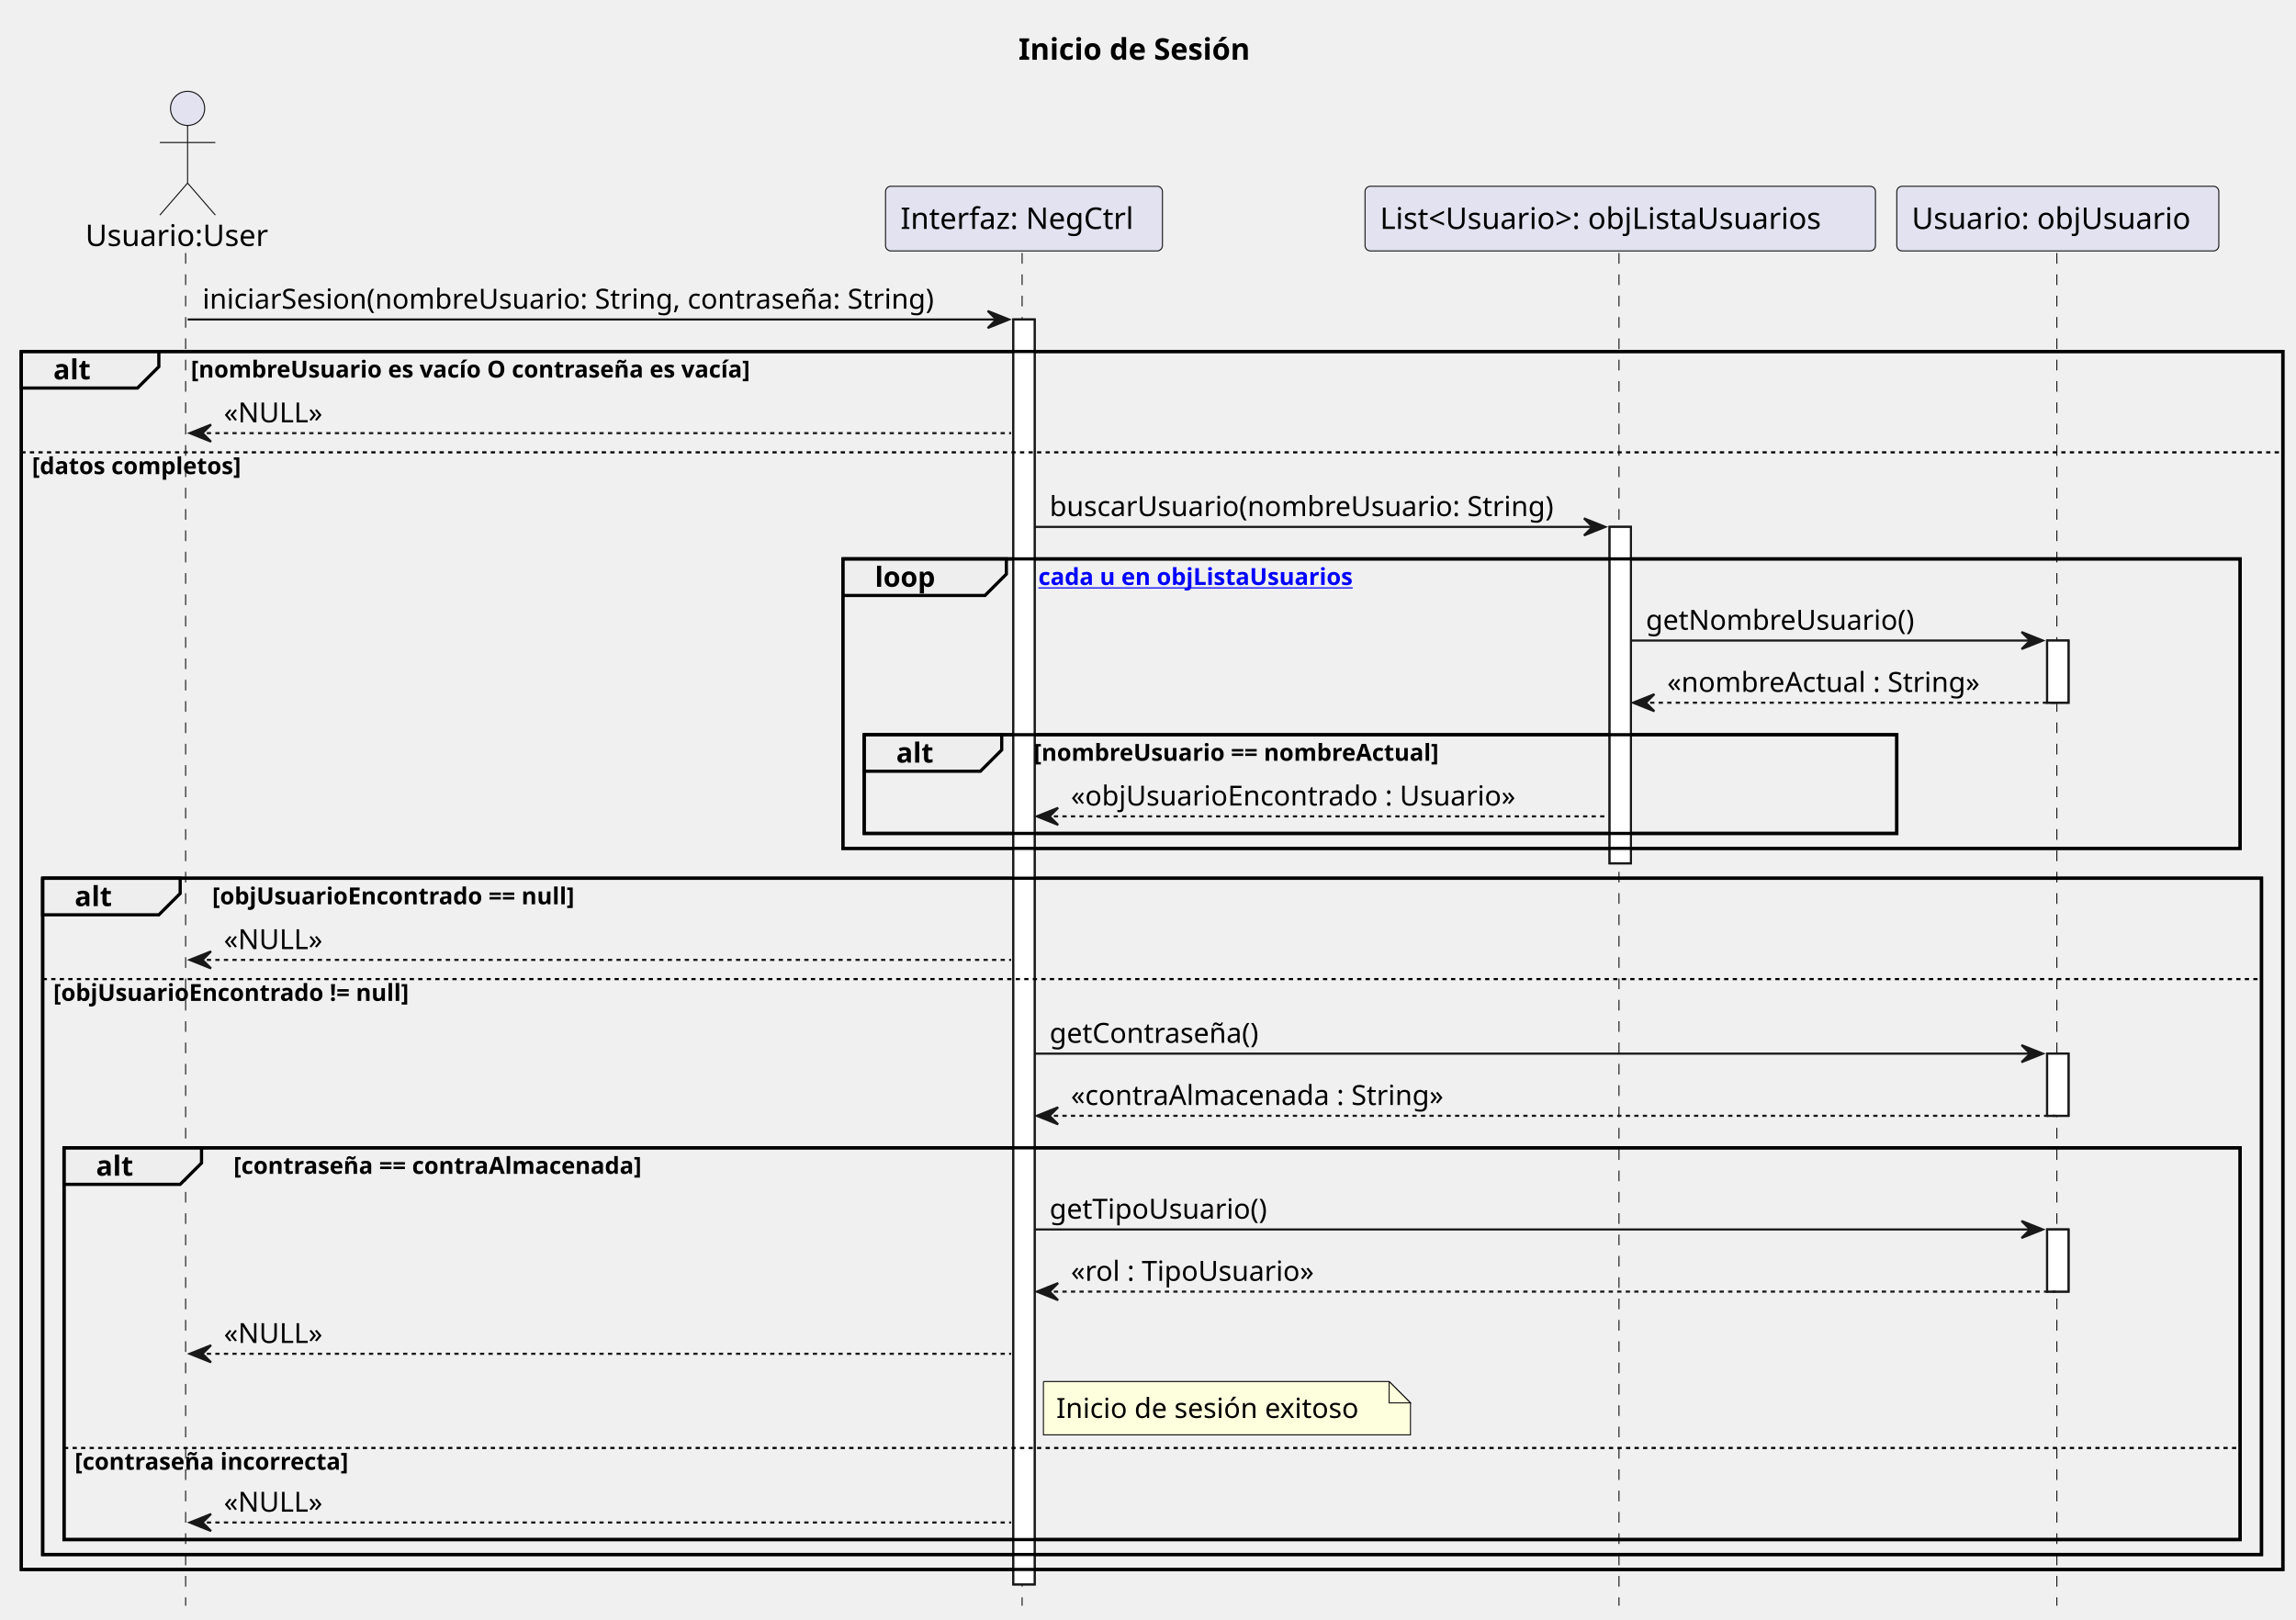
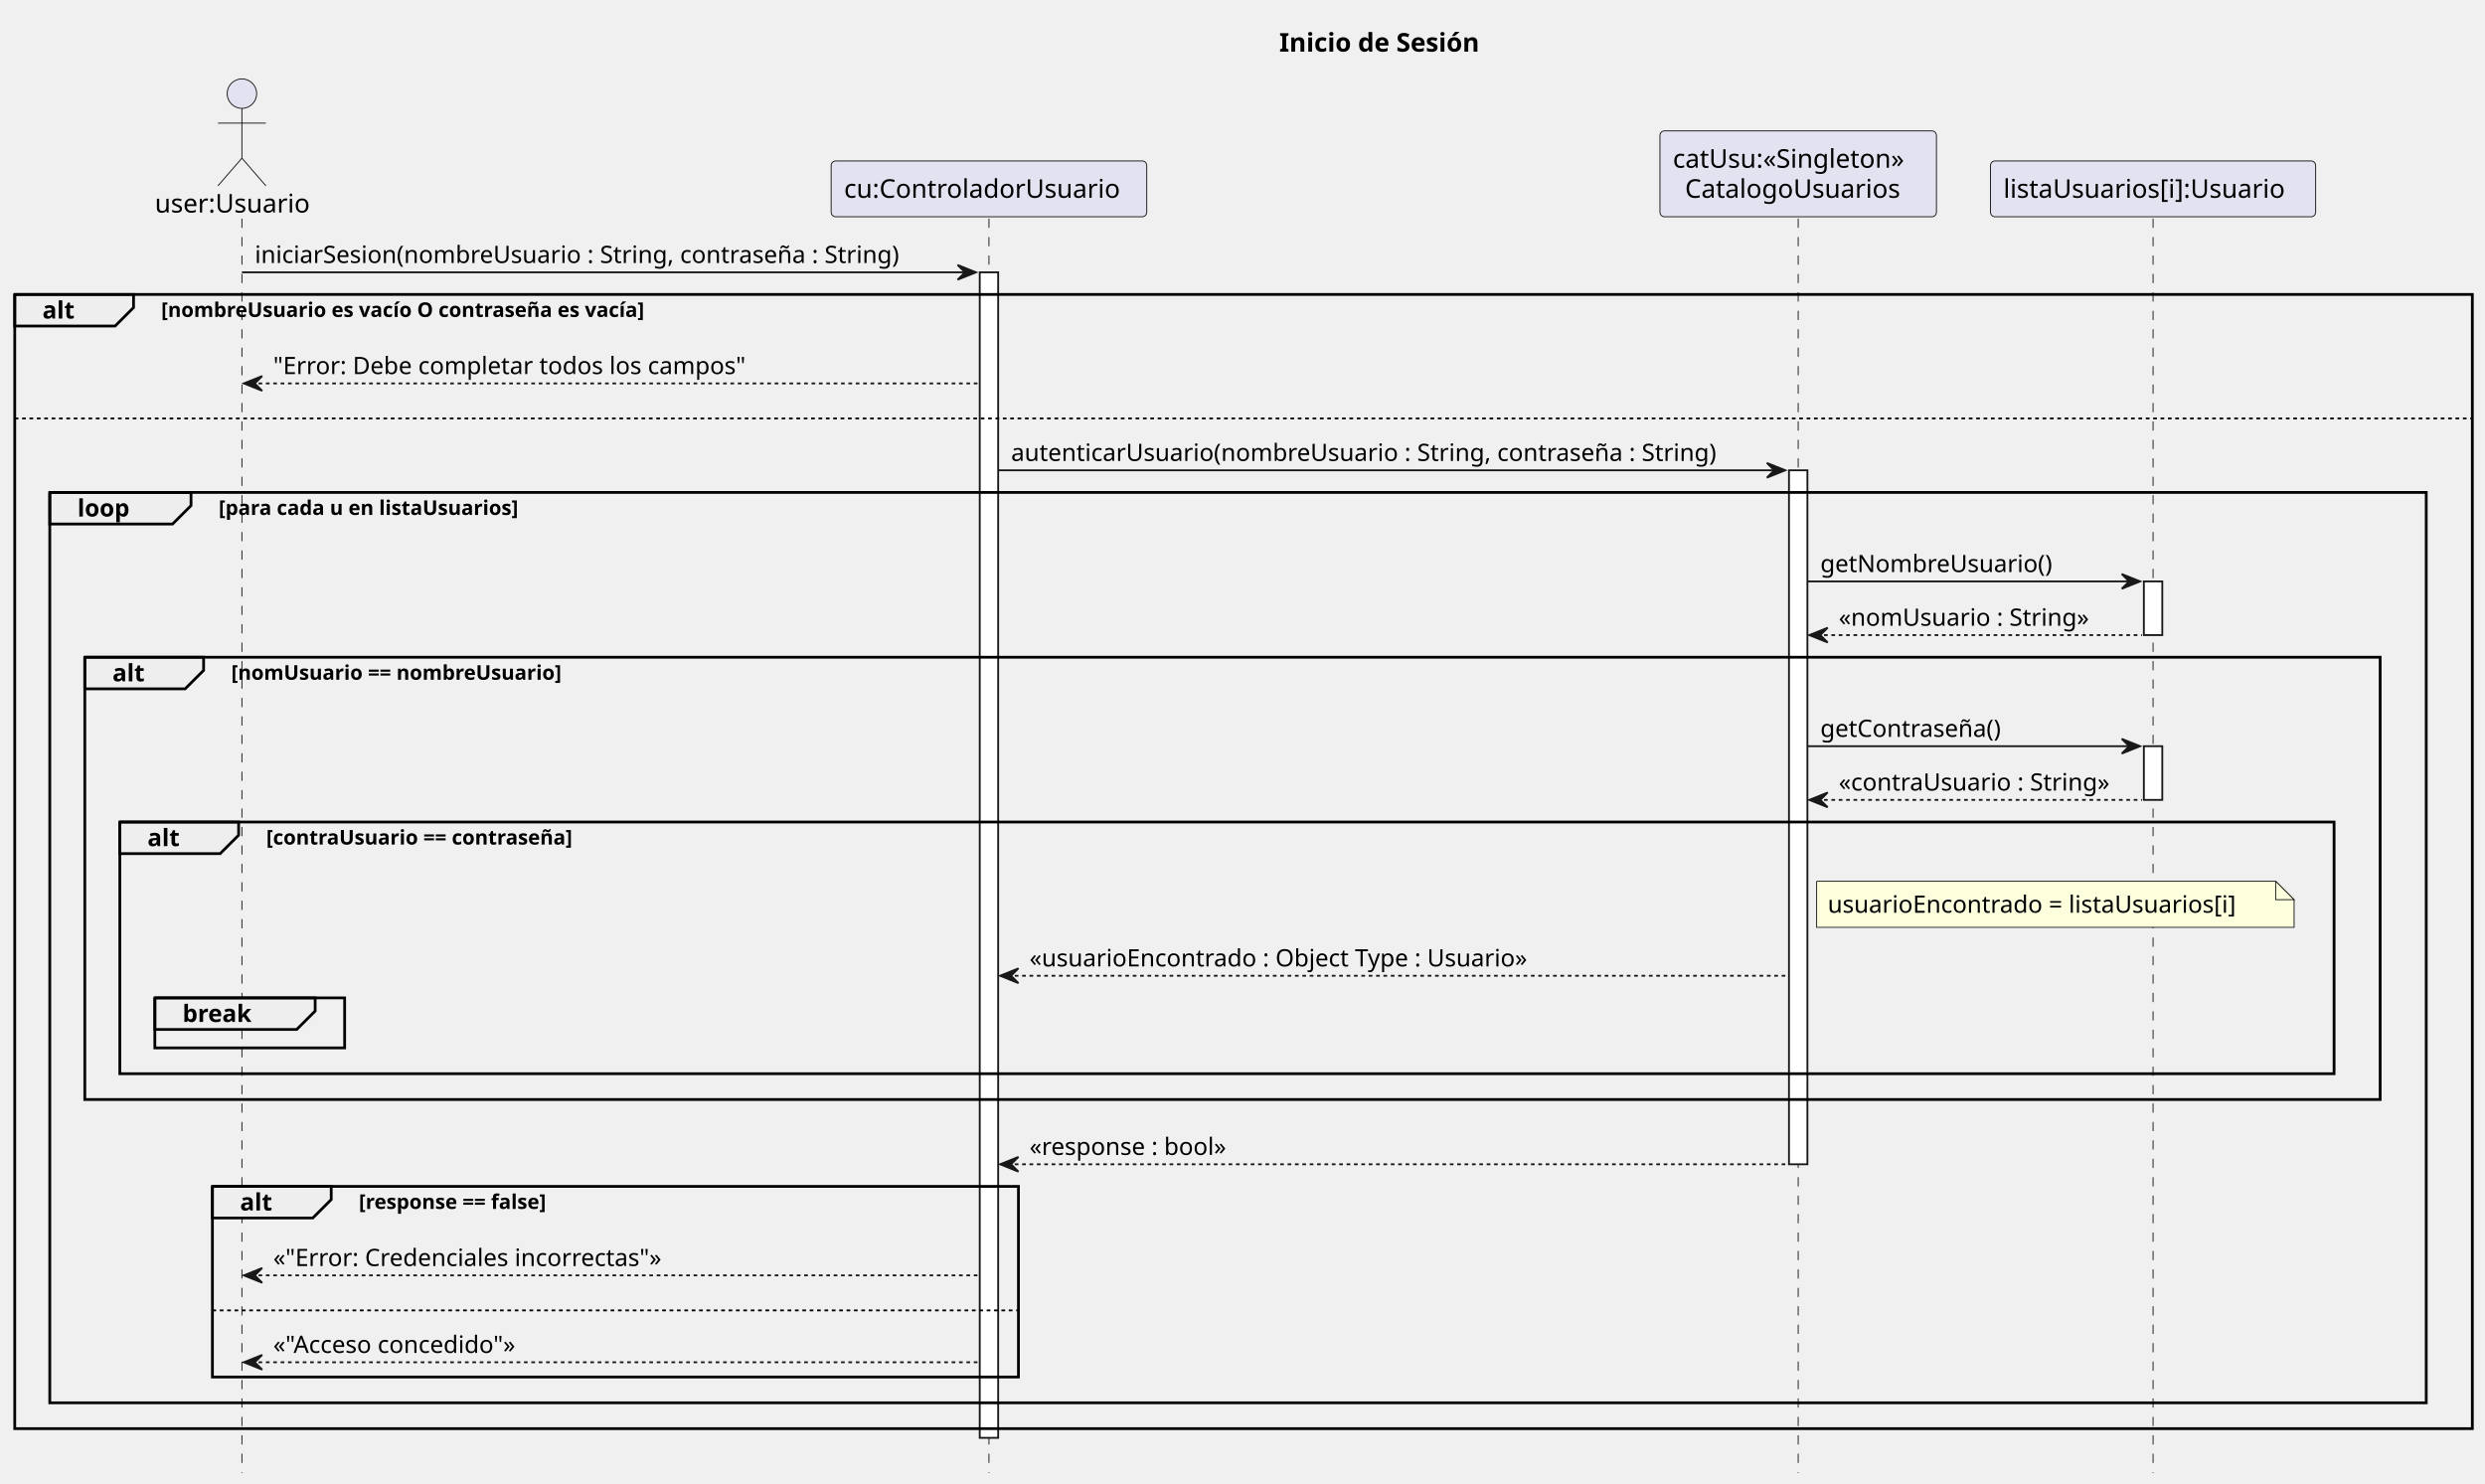
- <svg xmlns="http://www.w3.org/2000/svg" xmlns:xlink="http://www.w3.org/1999/xlink" contentStyleType="text/css" data-diagram-type="SEQUENCE" height="759px" preserveAspectRatio="none" style="width:1076px;height:759px;background:#FFFFFF;" version="1.1" viewBox="0 0 1076 759" width="1076px" zoomAndPan="magnify">
+ <svg xmlns="http://www.w3.org/2000/svg" contentStyleType="text/css" data-diagram-type="SEQUENCE" height="805px" preserveAspectRatio="none" style="width:1348px;height:805px;background:#FFFFFF;" version="1.1" viewBox="0 0 1348 805" width="1348px" zoomAndPan="magnify">
  <defs />
  <g>
-     <text fill="#000000" font-family="sans-serif" font-size="14" font-weight="bold" lengthAdjust="spacing" textLength="124.25" x="477.291" y="27.995">Inicio de Sesión</text>
+     <text fill="#000000" font-family="sans-serif" font-size="14" font-weight="bold" lengthAdjust="spacing" textLength="124.25" x="693.939" y="27.995">Inicio de Sesión</text>
    <g>
-       <rect fill="#FFFFFF" height="592.805" style="stroke:#181818;stroke-width:1;" width="10" x="474.883" y="149.727" />
+       <rect fill="#000000" fill-opacity="0" height="680.391" width="8" x="127.728" y="118.594" />
+       <line style="stroke:#181818;stroke-width:0.5;stroke-dasharray:5,5;" x1="131.228" x2="131.228" y1="118.594" y2="798.984" />
    </g>
    <g>
-       <rect fill="#FFFFFF" height="157.664" style="stroke:#181818;stroke-width:1;" width="10" x="754.317" y="246.93" />
+       <rect fill="#000000" fill-opacity="0" height="680.391" width="8" x="532.96" y="118.594" />
+       <line style="stroke:#181818;stroke-width:0.5;stroke-dasharray:5,5;" x1="536.46" x2="536.46" y1="118.594" y2="798.984" />
    </g>
    <g>
-       <rect fill="#FFFFFF" height="29.133" style="stroke:#181818;stroke-width:1;" width="10" x="959.374" y="300.195" />
+       <rect fill="#FFFFFF" height="632.258" style="stroke:#181818;stroke-width:1;" width="10" x="531.46" y="147.727" />
    </g>
    <g>
-       <rect fill="#FFFFFF" height="29.133" style="stroke:#181818;stroke-width:1;" width="10" x="959.374" y="493.797" />
+       <rect fill="#000000" fill-opacity="0" height="680.391" width="8" x="971.943" y="118.594" />
+       <line style="stroke:#181818;stroke-width:0.5;stroke-dasharray:5,5;" x1="975.443" x2="975.443" y1="118.594" y2="798.984" />
    </g>
    <g>
-       <rect fill="#FFFFFF" height="29.133" style="stroke:#181818;stroke-width:1;" width="10" x="959.374" y="576.195" />
-     </g>
-     <rect fill="none" height="570.805" style="stroke:#000000;stroke-width:1.5;" width="1059.832" x="10" y="164.727" />
-     <rect fill="none" height="135.664" style="stroke:#000000;stroke-width:1.5;" width="654.832" x="395" y="261.93" />
-     <rect fill="none" height="46.266" style="stroke:#000000;stroke-width:1.5;" width="483.916" x="405" y="344.328" />
-     <rect fill="none" height="316.938" style="stroke:#000000;stroke-width:1.5;" width="1039.832" x="20" y="411.594" />
-     <rect fill="none" height="183.602" style="stroke:#000000;stroke-width:1.5;" width="1019.832" x="30" y="537.93" />
-     <g>
-       <rect fill="#000000" fill-opacity="0" height="633.938" width="8" x="83.915" y="118.594" />
-       <line style="stroke:#181818;stroke-width:0.5;stroke-dasharray:5,5;" x1="87" x2="87" y1="118.594" y2="752.531" />
+       <rect fill="#FFFFFF" height="376.461" style="stroke:#181818;stroke-width:1;" width="10" x="970.443" y="255.125" />
    </g>
    <g>
-       <rect fill="#000000" fill-opacity="0" height="633.938" width="8" x="475.883" y="118.594" />
-       <line style="stroke:#181818;stroke-width:0.5;stroke-dasharray:5,5;" x1="479" x2="479" y1="118.594" y2="752.531" />
+       <rect fill="#000000" fill-opacity="0" height="680.391" width="8" x="1164.444" y="118.594" />
+       <line style="stroke:#181818;stroke-width:0.5;stroke-dasharray:5,5;" x1="1167.944" x2="1167.944" y1="118.594" y2="798.984" />
    </g>
    <g>
-       <rect fill="#000000" fill-opacity="0" height="633.938" width="8" x="755.317" y="118.594" />
-       <line style="stroke:#181818;stroke-width:0.5;stroke-dasharray:5,5;" x1="758.719" x2="758.719" y1="118.594" y2="752.531" />
+       <rect fill="#FFFFFF" height="29.133" style="stroke:#181818;stroke-width:1;" width="10" x="1162.944" y="315.391" />
    </g>
    <g>
-       <rect fill="#000000" fill-opacity="0" height="633.938" width="8" x="960.374" y="118.594" />
-       <line style="stroke:#181818;stroke-width:0.5;stroke-dasharray:5,5;" x1="963.915" x2="963.915" y1="118.594" y2="752.531" />
+       <rect fill="#FFFFFF" height="29.133" style="stroke:#181818;stroke-width:1;" width="10" x="1162.944" y="404.789" />
    </g>
-     <g class="participant participant-head" data-participant="user">
-       <text fill="#000000" font-family="sans-serif" font-size="14" lengthAdjust="spacing" textLength="89.831" x="40" y="115.292">Usuario:User</text>
-       <ellipse cx="87.915" cy="50.797" fill="#E2E2F0" rx="8" ry="8" style="stroke:#181818;stroke-width:0.5;" />
-       <path d="M87.915,58.797 L87.915,85.797 M74.915,66.797 L100.915,66.797 M87.915,85.797 L74.915,100.797 M87.915,85.797 L100.915,100.797" fill="none" style="stroke:#181818;stroke-width:0.5;" />
-     </g>
-     <g class="participant participant-head" data-participant="NegCtrl">
-       <rect fill="#E2E2F0" height="30.297" rx="2.5" ry="2.5" style="stroke:#181818;stroke-width:0.5;" width="129.767" x="415" y="87.297" />
-       <text fill="#000000" font-family="sans-serif" font-size="14" lengthAdjust="spacing" textLength="115.767" x="422" y="107.292">Interfaz: NegCtrl</text>
-     </g>
-     <g class="participant participant-head" data-participant="lista">
-       <rect fill="#E2E2F0" height="30.297" rx="2.5" ry="2.5" style="stroke:#181818;stroke-width:0.5;" width="239.196" x="639.719" y="87.297" />
-       <text fill="#000000" font-family="sans-serif" font-size="14" lengthAdjust="spacing" textLength="225.196" x="646.719" y="107.292">List&lt;Usuario&gt;: objListaUsuarios</text>
-     </g>
-     <g class="participant participant-head" data-participant="objUser">
-       <rect fill="#E2E2F0" height="30.297" rx="2.5" ry="2.5" style="stroke:#181818;stroke-width:0.5;" width="150.917" x="888.915" y="87.297" />
-       <text fill="#000000" font-family="sans-serif" font-size="14" lengthAdjust="spacing" textLength="136.917" x="895.915" y="107.292">Usuario: objUsuario</text>
-     </g>
-     <g>
-       <rect fill="#FFFFFF" height="592.805" style="stroke:#181818;stroke-width:1;" width="10" x="474.883" y="149.727" />
-     </g>
-     <g>
-       <rect fill="#FFFFFF" height="157.664" style="stroke:#181818;stroke-width:1;" width="10" x="754.317" y="246.93" />
-     </g>
-     <g>
-       <rect fill="#FFFFFF" height="29.133" style="stroke:#181818;stroke-width:1;" width="10" x="959.374" y="300.195" />
-     </g>
-     <g>
-       <rect fill="#FFFFFF" height="29.133" style="stroke:#181818;stroke-width:1;" width="10" x="959.374" y="493.797" />
-     </g>
-     <g>
-       <rect fill="#FFFFFF" height="29.133" style="stroke:#181818;stroke-width:1;" width="10" x="959.374" y="576.195" />
-     </g>
-     <g class="message" data-participant-1="user" data-participant-2="NegCtrl">
-       <polygon fill="#181818" points="462.883,145.727,472.883,149.727,462.883,153.727,466.883,149.727" style="stroke:#181818;stroke-width:1;" />
-       <line style="stroke:#181818;stroke-width:1;" x1="87.915" x2="468.883" y1="149.727" y2="149.727" />
-       <text fill="#000000" font-family="sans-serif" font-size="13" lengthAdjust="spacing" textLength="367.967" x="94.915" y="144.661">iniciarSesion(nombreUsuario: String, contraseña: String)</text>
-     </g>
-     <path d="M10,164.727 L74.443,164.727 L74.443,171.859 L64.443,181.859 L10,181.859 L10,164.727" fill="#EEEEEE" style="stroke:#000000;stroke-width:1.5;" />
-     <rect fill="none" height="570.805" style="stroke:#000000;stroke-width:1.5;" width="1059.832" x="10" y="164.727" />
-     <text fill="#000000" font-family="sans-serif" font-size="13" font-weight="bold" lengthAdjust="spacing" textLength="19.443" x="25" y="177.793">alt</text>
-     <text fill="#000000" font-family="sans-serif" font-size="11" font-weight="bold" lengthAdjust="spacing" textLength="299.519" x="89.443" y="176.937">[nombreUsuario es vacío O contraseña es vacía]</text>
-     <g class="message" data-participant-1="NegCtrl" data-participant-2="user">
-       <polygon fill="#181818" points="98.915,198.992,88.915,202.992,98.915,206.992,94.915,202.992" style="stroke:#181818;stroke-width:1;" />
-       <line style="stroke:#181818;stroke-width:1;stroke-dasharray:2,2;" x1="92.915" x2="473.883" y1="202.992" y2="202.992" />
-       <text fill="#000000" font-family="sans-serif" font-size="13" lengthAdjust="spacing" textLength="49.632" x="104.915" y="197.926">«NULL»</text>
-     </g>
-     <line style="stroke:#000000;stroke-width:1;stroke-dasharray:2,2;" x1="10" x2="1069.832" y1="211.992" y2="211.992" />
-     <text fill="#000000" font-family="sans-serif" font-size="11" font-weight="bold" lengthAdjust="spacing" textLength="112.551" x="15" y="222.203">[datos completos]</text>
-     <g class="message" data-participant-1="NegCtrl" data-participant-2="lista">
-       <polygon fill="#181818" points="742.317,242.93,752.317,246.93,742.317,250.93,746.317,246.93" style="stroke:#181818;stroke-width:1;" />
-       <line style="stroke:#181818;stroke-width:1;" x1="484.883" x2="748.317" y1="246.93" y2="246.93" />
-       <text fill="#000000" font-family="sans-serif" font-size="13" lengthAdjust="spacing" textLength="250.434" x="491.883" y="241.864">buscarUsuario(nombreUsuario: String)</text>
-     </g>
-     <path d="M395,261.93 L471.623,261.93 L471.623,269.062 L461.623,279.062 L395,279.062 L395,261.93" fill="#EEEEEE" style="stroke:#000000;stroke-width:1.5;" />
-     <rect fill="none" height="135.664" style="stroke:#000000;stroke-width:1.5;" width="654.832" x="395" y="261.93" />
-     <text fill="#000000" font-family="sans-serif" font-size="13" font-weight="bold" lengthAdjust="spacing" textLength="31.624" x="410" y="274.997">loop</text>
-     <a href="para" target="_top" title="para" xlink:actuate="onRequest" xlink:href="para" xlink:show="new" xlink:title="para" xlink:type="simple">
-       <text fill="#0000FF" font-family="sans-serif" font-size="11" font-weight="bold" lengthAdjust="spacing" text-decoration="underline" textLength="167.095" x="486.623" y="274.14">cada u en objListaUsuarios</text>
-     </a>
-     <g class="message" data-participant-1="lista" data-participant-2="objUser">
-       <polygon fill="#181818" points="947.374,296.195,957.374,300.195,947.374,304.195,951.374,300.195" style="stroke:#181818;stroke-width:1;" />
-       <line style="stroke:#181818;stroke-width:1;" x1="764.317" x2="953.374" y1="300.195" y2="300.195" />
-       <text fill="#000000" font-family="sans-serif" font-size="13" lengthAdjust="spacing" textLength="132.831" x="771.317" y="295.129">getNombreUsuario()</text>
-     </g>
-     <g class="message" data-participant-1="objUser" data-participant-2="lista">
-       <polygon fill="#181818" points="775.317,325.328,765.317,329.328,775.317,333.328,771.317,329.328" style="stroke:#181818;stroke-width:1;" />
-       <line style="stroke:#181818;stroke-width:1;stroke-dasharray:2,2;" x1="769.317" x2="963.374" y1="329.328" y2="329.328" />
-       <text fill="#000000" font-family="sans-serif" font-size="13" lengthAdjust="spacing" textLength="158.755" x="781.317" y="324.262">«nombreActual : String»</text>
-     </g>
-     <path d="M405,344.328 L469.442,344.328 L469.442,351.461 L459.442,361.461 L405,361.461 L405,344.328" fill="#EEEEEE" style="stroke:#000000;stroke-width:1.5;" />
-     <rect fill="none" height="46.266" style="stroke:#000000;stroke-width:1.5;" width="483.916" x="405" y="344.328" />
-     <text fill="#000000" font-family="sans-serif" font-size="13" font-weight="bold" lengthAdjust="spacing" textLength="19.443" x="420" y="357.395">alt</text>
-     <text fill="#000000" font-family="sans-serif" font-size="11" font-weight="bold" lengthAdjust="spacing" textLength="218.168" x="484.442" y="356.539">[nombreUsuario == nombreActual]</text>
-     <g class="message" data-participant-1="lista" data-participant-2="NegCtrl">
-       <polygon fill="#181818" points="495.883,378.594,485.883,382.594,495.883,386.594,491.883,382.594" style="stroke:#181818;stroke-width:1;" />
-       <line style="stroke:#181818;stroke-width:1;stroke-dasharray:2,2;" x1="489.883" x2="753.317" y1="382.594" y2="382.594" />
-       <text fill="#000000" font-family="sans-serif" font-size="13" lengthAdjust="spacing" textLength="221.584" x="501.883" y="377.528">«objUsuarioEncontrado : Usuario»</text>
-     </g>
-     <path d="M20,411.594 L84.443,411.594 L84.443,418.727 L74.443,428.727 L20,428.727 L20,411.594" fill="#EEEEEE" style="stroke:#000000;stroke-width:1.5;" />
-     <rect fill="none" height="316.938" style="stroke:#000000;stroke-width:1.5;" width="1039.832" x="20" y="411.594" />
-     <text fill="#000000" font-family="sans-serif" font-size="13" font-weight="bold" lengthAdjust="spacing" textLength="19.443" x="35" y="424.661">alt</text>
-     <text fill="#000000" font-family="sans-serif" font-size="11" font-weight="bold" lengthAdjust="spacing" textLength="196.829" x="99.443" y="423.804">[objUsuarioEncontrado == null]</text>
-     <g class="message" data-participant-1="NegCtrl" data-participant-2="user">
-       <polygon fill="#181818" points="98.915,445.859,88.915,449.859,98.915,453.859,94.915,449.859" style="stroke:#181818;stroke-width:1;" />
-       <line style="stroke:#181818;stroke-width:1;stroke-dasharray:2,2;" x1="92.915" x2="473.883" y1="449.859" y2="449.859" />
-       <text fill="#000000" font-family="sans-serif" font-size="13" lengthAdjust="spacing" textLength="49.632" x="104.915" y="444.793">«NULL»</text>
-     </g>
-     <line style="stroke:#000000;stroke-width:1;stroke-dasharray:2,2;" x1="20" x2="1059.832" y1="458.859" y2="458.859" />
-     <text fill="#000000" font-family="sans-serif" font-size="11" font-weight="bold" lengthAdjust="spacing" textLength="192.629" x="25" y="469.07">[objUsuarioEncontrado != null]</text>
-     <g class="message" data-participant-1="NegCtrl" data-participant-2="objUser">
-       <polygon fill="#181818" points="947.374,489.797,957.374,493.797,947.374,497.797,951.374,493.797" style="stroke:#181818;stroke-width:1;" />
-       <line style="stroke:#181818;stroke-width:1;" x1="484.883" x2="953.374" y1="493.797" y2="493.797" />
-       <text fill="#000000" font-family="sans-serif" font-size="13" lengthAdjust="spacing" textLength="106.145" x="491.883" y="488.731">getContraseña()</text>
-     </g>
-     <g class="message" data-participant-1="objUser" data-participant-2="NegCtrl">
-       <polygon fill="#181818" points="495.883,518.93,485.883,522.93,495.883,526.93,491.883,522.93" style="stroke:#181818;stroke-width:1;" />
-       <line style="stroke:#181818;stroke-width:1;stroke-dasharray:2,2;" x1="489.883" x2="963.374" y1="522.93" y2="522.93" />
-       <text fill="#000000" font-family="sans-serif" font-size="13" lengthAdjust="spacing" textLength="189.801" x="501.883" y="517.864">«contraAlmacenada : String»</text>
-     </g>
-     <path d="M30,537.93 L94.443,537.93 L94.443,545.062 L84.443,555.062 L30,555.062 L30,537.93" fill="#EEEEEE" style="stroke:#000000;stroke-width:1.5;" />
-     <rect fill="none" height="183.602" style="stroke:#000000;stroke-width:1.5;" width="1019.832" x="30" y="537.93" />
-     <text fill="#000000" font-family="sans-serif" font-size="13" font-weight="bold" lengthAdjust="spacing" textLength="19.443" x="45" y="550.997">alt</text>
-     <text fill="#000000" font-family="sans-serif" font-size="11" font-weight="bold" lengthAdjust="spacing" textLength="221.139" x="109.443" y="550.14">[contraseña == contraAlmacenada]</text>
-     <g class="message" data-participant-1="NegCtrl" data-participant-2="objUser">
-       <polygon fill="#181818" points="947.374,572.195,957.374,576.195,947.374,580.195,951.374,576.195" style="stroke:#181818;stroke-width:1;" />
-       <line style="stroke:#181818;stroke-width:1;" x1="484.883" x2="953.374" y1="576.195" y2="576.195" />
-       <text fill="#000000" font-family="sans-serif" font-size="13" lengthAdjust="spacing" textLength="108.653" x="491.883" y="571.129">getTipoUsuario()</text>
-     </g>
-     <g class="message" data-participant-1="objUser" data-participant-2="NegCtrl">
-       <polygon fill="#181818" points="495.883,601.328,485.883,605.328,495.883,609.328,491.883,605.328" style="stroke:#181818;stroke-width:1;" />
-       <line style="stroke:#181818;stroke-width:1;stroke-dasharray:2,2;" x1="489.883" x2="963.374" y1="605.328" y2="605.328" />
-       <text fill="#000000" font-family="sans-serif" font-size="13" lengthAdjust="spacing" textLength="122.624" x="501.883" y="600.262">«rol : TipoUsuario»</text>
-     </g>
-     <g class="message" data-participant-1="NegCtrl" data-participant-2="user">
-       <polygon fill="#181818" points="98.915,630.461,88.915,634.461,98.915,638.461,94.915,634.461" style="stroke:#181818;stroke-width:1;" />
-       <line style="stroke:#181818;stroke-width:1;stroke-dasharray:2,2;" x1="92.915" x2="473.883" y1="634.461" y2="634.461" />
-       <text fill="#000000" font-family="sans-serif" font-size="13" lengthAdjust="spacing" textLength="49.632" x="104.915" y="629.395">«NULL»</text>
-     </g>
-     <path d="M489,647.461 L489,672.461 L661,672.461 L661,657.461 L651,647.461 L489,647.461" fill="#FEFFDD" style="stroke:#181818;stroke-width:0.5;" />
-     <path d="M651,647.461 L651,657.461 L661,657.461 L651,647.461" fill="#FEFFDD" style="stroke:#181818;stroke-width:0.5;" />
-     <text fill="#000000" font-family="sans-serif" font-size="13" lengthAdjust="spacing" textLength="151.474" x="495" y="664.528">Inicio de sesión exitoso</text>
-     <line style="stroke:#000000;stroke-width:1;stroke-dasharray:2,2;" x1="30" x2="1049.832" y1="678.594" y2="678.594" />
-     <text fill="#000000" font-family="sans-serif" font-size="11" font-weight="bold" lengthAdjust="spacing" textLength="146.352" x="35" y="688.804">[contraseña incorrecta]</text>
-     <g class="message" data-participant-1="NegCtrl" data-participant-2="user">
-       <polygon fill="#181818" points="98.915,709.531,88.915,713.531,98.915,717.531,94.915,713.531" style="stroke:#181818;stroke-width:1;" />
-       <line style="stroke:#181818;stroke-width:1;stroke-dasharray:2,2;" x1="92.915" x2="473.883" y1="713.531" y2="713.531" />
-       <text fill="#000000" font-family="sans-serif" font-size="13" lengthAdjust="spacing" textLength="49.632" x="104.915" y="708.465">«NULL»</text>
-     </g>
+     <text fill="#000000" font-family="sans-serif" font-size="14" lengthAdjust="spacing" textLength="88.457" x="84" y="115.292">user:Usuario</text>
+     <ellipse cx="131.228" cy="50.797" fill="#E2E2F0" rx="8" ry="8" style="stroke:#181818;stroke-width:0.5;" />
+     <path d="M131.228,58.797 L131.228,85.797 M118.228,66.797 L144.228,66.797 M131.228,85.797 L118.228,100.797 M131.228,85.797 L144.228,100.797" fill="none" style="stroke:#181818;stroke-width:0.5;" />
+     <rect fill="#E2E2F0" height="30.297" rx="2.5" ry="2.5" style="stroke:#181818;stroke-width:0.5;" width="171.192" x="450.864" y="87.297" />
+     <text fill="#000000" font-family="sans-serif" font-size="14" lengthAdjust="spacing" textLength="157.192" x="457.864" y="107.292">cu:ControladorUsuario</text>
+     <rect fill="#E2E2F0" height="46.594" rx="2.5" ry="2.5" style="stroke:#181818;stroke-width:0.5;" width="149.994" x="900.446" y="71" />
+     <text fill="#000000" font-family="sans-serif" font-size="14" lengthAdjust="spacing" textLength="135.994" x="907.446" y="90.995">catUsu:«Singleton»</text>
+     <text fill="#000000" font-family="sans-serif" font-size="14" lengthAdjust="spacing" textLength="122.828" x="914.029" y="107.292">CatalogoUsuarios</text>
+     <rect fill="#E2E2F0" height="30.297" rx="2.5" ry="2.5" style="stroke:#181818;stroke-width:0.5;" width="176.374" x="1079.757" y="87.297" />
+     <text fill="#000000" font-family="sans-serif" font-size="14" lengthAdjust="spacing" textLength="162.374" x="1086.757" y="107.292">listaUsuarios[i]:Usuario</text>
+     <polygon fill="#181818" points="519.46,143.727,529.46,147.727,519.46,151.727,523.46,147.727" style="stroke:#181818;stroke-width:1;" />
+     <line style="stroke:#181818;stroke-width:1;" x1="131.228" x2="525.46" y1="147.727" y2="147.727" />
+     <text fill="#000000" font-family="sans-serif" font-size="13" lengthAdjust="spacing" textLength="376.232" x="138.228" y="142.661">iniciarSesion(nombreUsuario : String, contraseña : String)</text>
+     <path d="M8,159.727 L72.443,159.727 L72.443,166.859 L62.443,176.859 L8,176.859 L8,159.727" fill="#EEEEEE" style="stroke:#000000;stroke-width:1.5;" />
+     <rect fill="none" height="615.258" style="stroke:#000000;stroke-width:1.5;" width="1333.127" x="8" y="159.727" />
+     <text fill="#000000" font-family="sans-serif" font-size="13" font-weight="bold" lengthAdjust="spacing" textLength="19.443" x="23" y="172.793">alt</text>
+     <text fill="#000000" font-family="sans-serif" font-size="11" font-weight="bold" lengthAdjust="spacing" textLength="299.519" x="87.443" y="171.937">[nombreUsuario es vacío O contraseña es vacía]</text>
+     <line style="stroke:#000000;stroke-width:1;stroke-dasharray:2,2;" x1="8" x2="1341.127" y1="226.992" y2="226.992" />
+     <polygon fill="#181818" points="142.228,203.992,132.228,207.992,142.228,211.992,138.228,207.992" style="stroke:#181818;stroke-width:1;" />
+     <line style="stroke:#181818;stroke-width:1;stroke-dasharray:2,2;" x1="136.228" x2="530.46" y1="207.992" y2="207.992" />
+     <text fill="#000000" font-family="sans-serif" font-size="13" lengthAdjust="spacing" textLength="274.619" x="148.228" y="202.926">"Error: Debe completar todos los campos"</text>
+     <polygon fill="#181818" points="958.443,251.125,968.443,255.125,958.443,259.125,962.443,255.125" style="stroke:#181818;stroke-width:1;" />
+     <line style="stroke:#181818;stroke-width:1;" x1="541.46" x2="964.443" y1="255.125" y2="255.125" />
+     <text fill="#000000" font-family="sans-serif" font-size="13" lengthAdjust="spacing" textLength="409.982" x="548.46" y="250.059">autenticarUsuario(nombreUsuario : String, contraseña : String)</text>
+     <path d="M27,267.125 L103.624,267.125 L103.624,274.258 L93.624,284.258 L27,284.258 L27,267.125" fill="#EEEEEE" style="stroke:#000000;stroke-width:1.5;" />
+     <rect fill="none" height="493.859" style="stroke:#000000;stroke-width:1.5;" width="1289.127" x="27" y="267.125" />
+     <text fill="#000000" font-family="sans-serif" font-size="13" font-weight="bold" lengthAdjust="spacing" textLength="31.624" x="42" y="280.192">loop</text>
+     <text fill="#000000" font-family="sans-serif" font-size="11" font-weight="bold" lengthAdjust="spacing" textLength="186.683" x="118.624" y="279.335">[para cada u en listaUsuarios]</text>
+     <polygon fill="#181818" points="1150.944,311.391,1160.944,315.391,1150.944,319.391,1154.944,315.391" style="stroke:#181818;stroke-width:1;" />
+     <line style="stroke:#181818;stroke-width:1;" x1="980.443" x2="1156.944" y1="315.391" y2="315.391" />
+     <text fill="#000000" font-family="sans-serif" font-size="13" lengthAdjust="spacing" textLength="132.831" x="987.443" y="310.325">getNombreUsuario()</text>
+     <polygon fill="#181818" points="991.443,340.523,981.443,344.523,991.443,348.523,987.443,344.523" style="stroke:#181818;stroke-width:1;" />
+     <line style="stroke:#181818;stroke-width:1;stroke-dasharray:2,2;" x1="985.443" x2="1161.944" y1="344.523" y2="344.523" />
+     <text fill="#000000" font-family="sans-serif" font-size="13" lengthAdjust="spacing" textLength="145.609" x="997.443" y="339.457">«nomUsuario : String»</text>
+     <path d="M46,356.523 L110.443,356.523 L110.443,363.656 L100.443,373.656 L46,373.656 L46,356.523" fill="#EEEEEE" style="stroke:#000000;stroke-width:1.5;" />
+     <rect fill="none" height="239.93" style="stroke:#000000;stroke-width:1.5;" width="1245.127" x="46" y="356.523" />
+     <text fill="#000000" font-family="sans-serif" font-size="13" font-weight="bold" lengthAdjust="spacing" textLength="19.443" x="61" y="369.59">alt</text>
+     <text fill="#000000" font-family="sans-serif" font-size="11" font-weight="bold" lengthAdjust="spacing" textLength="205.579" x="125.443" y="368.734">[nomUsuario == nombreUsuario]</text>
+     <polygon fill="#181818" points="1150.944,400.789,1160.944,404.789,1150.944,408.789,1154.944,404.789" style="stroke:#181818;stroke-width:1;" />
+     <line style="stroke:#181818;stroke-width:1;" x1="980.443" x2="1156.944" y1="404.789" y2="404.789" />
+     <text fill="#000000" font-family="sans-serif" font-size="13" lengthAdjust="spacing" textLength="106.145" x="987.443" y="399.723">getContraseña()</text>
+     <polygon fill="#181818" points="991.443,429.922,981.443,433.922,991.443,437.922,987.443,433.922" style="stroke:#181818;stroke-width:1;" />
+     <line style="stroke:#181818;stroke-width:1;stroke-dasharray:2,2;" x1="985.443" x2="1161.944" y1="433.922" y2="433.922" />
+     <text fill="#000000" font-family="sans-serif" font-size="13" lengthAdjust="spacing" textLength="158.501" x="997.443" y="428.856">«contraUsuario : String»</text>
+     <path d="M65,445.922 L129.443,445.922 L129.443,453.055 L119.443,463.055 L65,463.055 L65,445.922" fill="#EEEEEE" style="stroke:#000000;stroke-width:1.5;" />
+     <rect fill="none" height="136.531" style="stroke:#000000;stroke-width:1.5;" width="1201.127" x="65" y="445.922" />
+     <text fill="#000000" font-family="sans-serif" font-size="13" font-weight="bold" lengthAdjust="spacing" textLength="19.443" x="80" y="458.989">alt</text>
+     <text fill="#000000" font-family="sans-serif" font-size="11" font-weight="bold" lengthAdjust="spacing" textLength="192.924" x="144.443" y="458.132">[contraUsuario == contraseña]</text>
+     <path d="M985.443,478.055 L985.443,503.055 L1244.443,503.055 L1244.443,488.055 L1234.443,478.055 L985.443,478.055" fill="#FEFFDD" style="stroke:#181818;stroke-width:0.5;" />
+     <path d="M1234.443,478.055 L1234.443,488.055 L1244.443,488.055 L1234.443,478.055" fill="#FEFFDD" style="stroke:#181818;stroke-width:0.5;" />
+     <text fill="#000000" font-family="sans-serif" font-size="13" lengthAdjust="spacing" textLength="238.685" x="991.443" y="495.122">usuarioEncontrado = listaUsuarios[i]</text>
+     <polygon fill="#181818" points="552.46,525.32,542.46,529.32,552.46,533.32,548.46,529.32" style="stroke:#181818;stroke-width:1;" />
+     <line style="stroke:#181818;stroke-width:1;stroke-dasharray:2,2;" x1="546.46" x2="969.443" y1="529.32" y2="529.32" />
+     <text fill="#000000" font-family="sans-serif" font-size="13" lengthAdjust="spacing" textLength="291.491" x="558.46" y="524.254">«usuarioEncontrado : Object Type : Usuario»</text>
+     <path d="M84,541.32 L170.952,541.32 L170.952,548.453 L160.952,558.453 L84,558.453 L84,541.32" fill="#EEEEEE" style="stroke:#000000;stroke-width:1.5;" />
+     <rect fill="none" height="27.133" style="stroke:#000000;stroke-width:1.5;" width="102.952" x="84" y="541.32" />
+     <text fill="#000000" font-family="sans-serif" font-size="13" font-weight="bold" lengthAdjust="spacing" textLength="41.952" x="99" y="554.387">break</text>
+     <polygon fill="#181818" points="552.46,627.586,542.46,631.586,552.46,635.586,548.46,631.586" style="stroke:#181818;stroke-width:1;" />
+     <line style="stroke:#181818;stroke-width:1;stroke-dasharray:2,2;" x1="546.46" x2="969.443" y1="631.586" y2="631.586" />
+     <text fill="#000000" font-family="sans-serif" font-size="13" lengthAdjust="spacing" textLength="115.654" x="558.46" y="626.52">«response : bool»</text>
+     <path d="M115.228,643.586 L179.671,643.586 L179.671,650.719 L169.671,660.719 L115.228,660.719 L115.228,643.586" fill="#EEEEEE" style="stroke:#000000;stroke-width:1.5;" />
+     <rect fill="none" height="103.398" style="stroke:#000000;stroke-width:1.5;" width="437.232" x="115.228" y="643.586" />
+     <text fill="#000000" font-family="sans-serif" font-size="13" font-weight="bold" lengthAdjust="spacing" textLength="19.443" x="130.228" y="656.653">alt</text>
+     <text fill="#000000" font-family="sans-serif" font-size="11" font-weight="bold" lengthAdjust="spacing" textLength="122.837" x="194.671" y="655.796">[response == false]</text>
+     <line style="stroke:#000000;stroke-width:1;stroke-dasharray:2,2;" x1="115.228" x2="552.46" y1="710.852" y2="710.852" />
+     <polygon fill="#181818" points="142.228,687.852,132.228,691.852,142.228,695.852,138.228,691.852" style="stroke:#181818;stroke-width:1;" />
+     <line style="stroke:#181818;stroke-width:1;stroke-dasharray:2,2;" x1="136.228" x2="530.46" y1="691.852" y2="691.852" />
+     <text fill="#000000" font-family="sans-serif" font-size="13" lengthAdjust="spacing" textLength="229.353" x="148.228" y="686.786">«"Error: Credenciales incorrectas"»</text>
+     <polygon fill="#181818" points="142.228,734.984,132.228,738.984,142.228,742.984,138.228,738.984" style="stroke:#181818;stroke-width:1;" />
+     <line style="stroke:#181818;stroke-width:1;stroke-dasharray:2,2;" x1="136.228" x2="530.46" y1="738.984" y2="738.984" />
+     <text fill="#000000" font-family="sans-serif" font-size="13" lengthAdjust="spacing" textLength="144.466" x="148.228" y="733.918">«"Acceso concedido"»</text>
  </g>
</svg>
